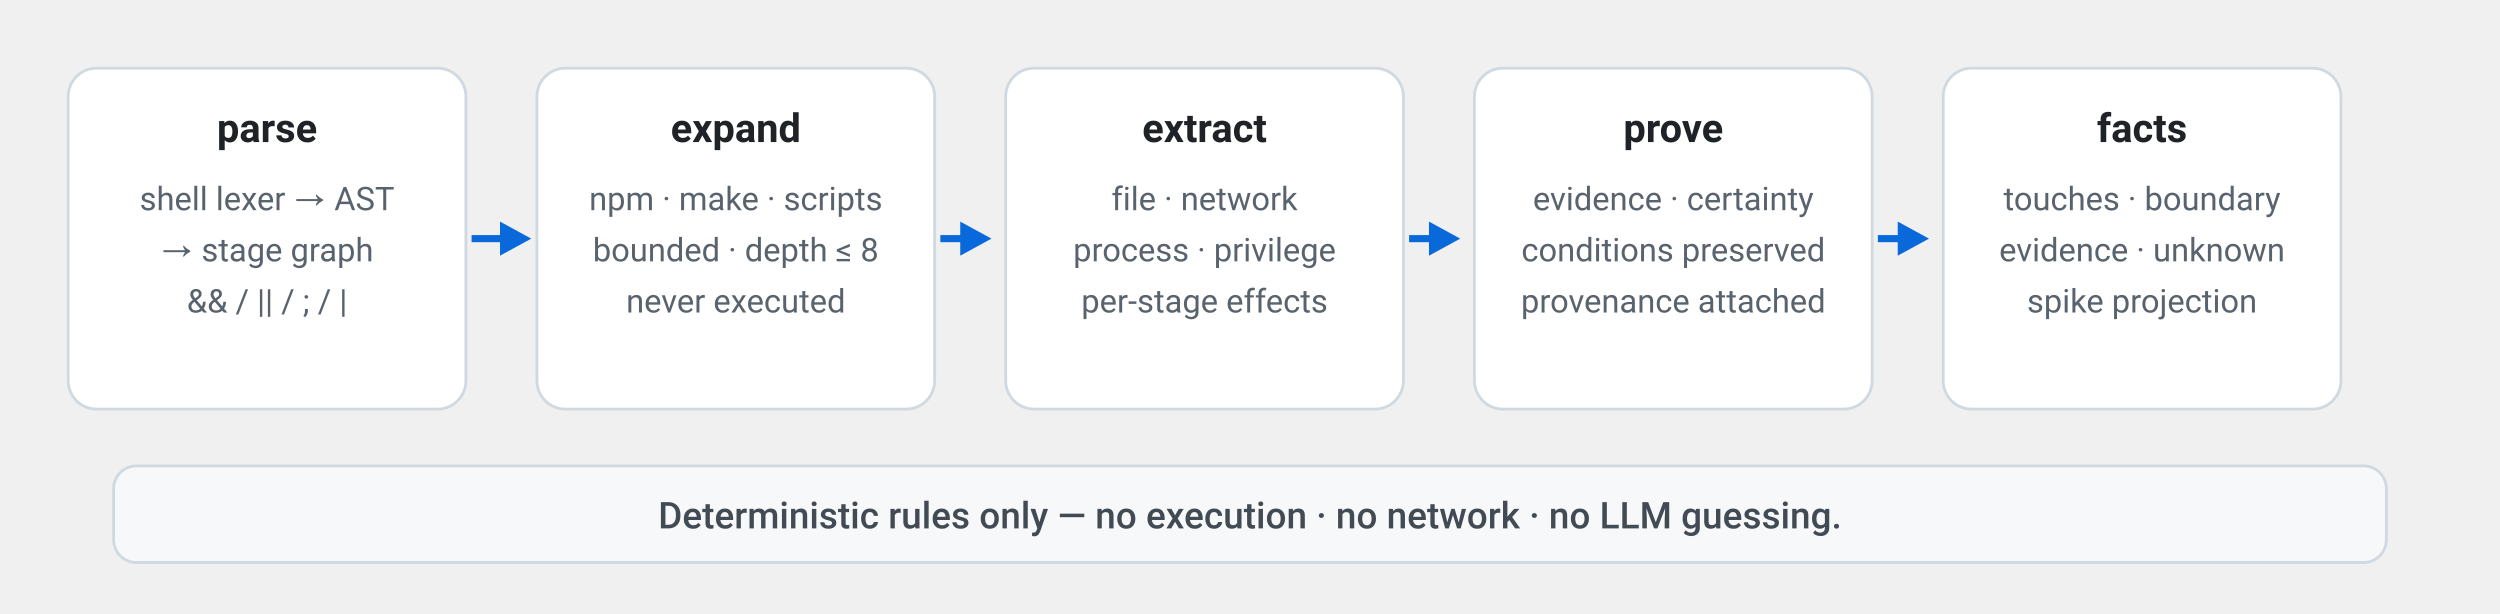
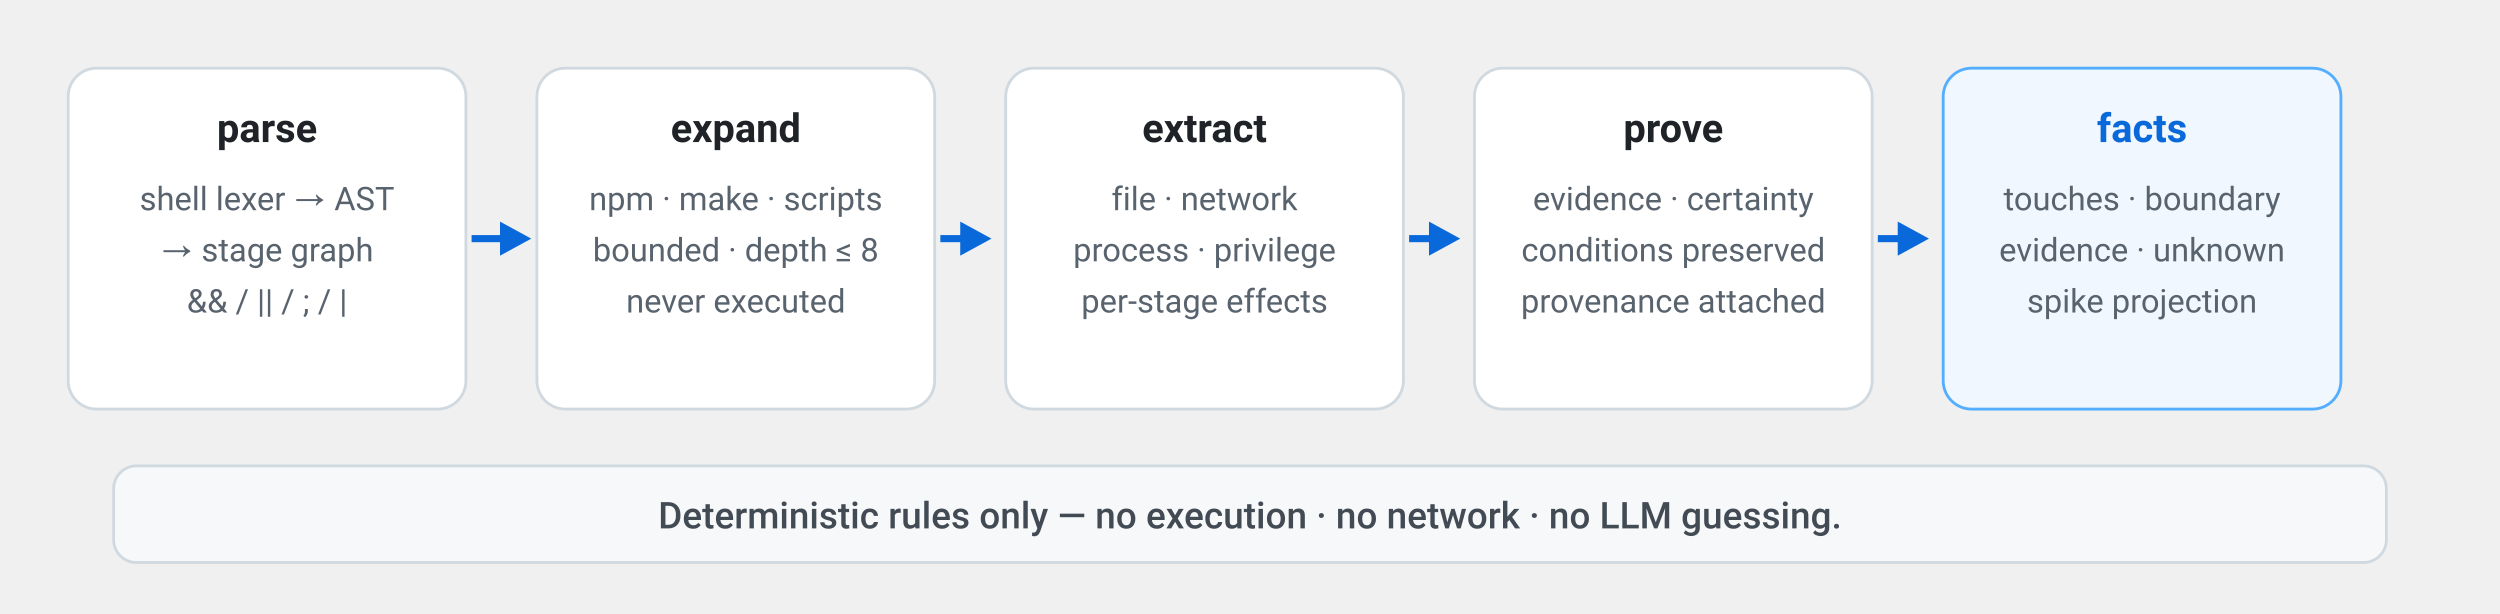
<svg xmlns="http://www.w3.org/2000/svg" width="880" height="216" viewBox="0 0 880 216" role="img" aria-labelledby="t d">
  <style>
    .sans{font-family:-apple-system,'Segoe UI',Roboto,Helvetica,Arial,sans-serif}
    .mono{font-family:'SF Mono',Menlo,Monaco,Cascadia Mono,Consolas,monospace}
    .title{font-size:14px;font-weight:600;fill:#1f2328}
+     .title-hl{fill:#0969da}
    .line{font-size:11.5px;fill:#59636e}
    .box{fill:#ffffff;stroke:#d1d9e0}
+     .box-hl{fill:#f0f7ff;stroke:#54aeff}
    .acc{fill:#0969da}
    .note{font-size:13px;font-weight:500;fill:#424a53}
    .notebg{fill:#f6f8fa;stroke:#d1d9e0}
+     @media (prefers-color-scheme: dark) {
+       .title{fill:#e6edf3}
+       .title-hl{fill:#4493f8}
+       .line{fill:#8b949e}
+       .box{fill:#161b22;stroke:#30363d}
+       .box-hl{fill:#0c2d4a;stroke:#1f6feb}
+       .acc{fill:#4493f8}
+       .note{fill:#e6edf3}
+       .notebg{fill:#161b22;stroke:#30363d}
+     }
  </style>
  <rect class="box" x="24" y="24" width="140" height="120" rx="10" />
  <text class="title sans" x="94" y="50" text-anchor="middle">parse</text>
  <text class="line sans" x="94" y="74" text-anchor="middle">shell lexer → AST</text>
  <text class="line sans" x="94" y="92" text-anchor="middle">→ stage graph</text>
  <text class="line sans" x="94" y="110" text-anchor="middle">&amp;&amp; / || / ; / |</text>
  <rect class="box" x="189" y="24" width="140" height="120" rx="10" />
  <text class="title sans" x="259" y="50" text-anchor="middle">expand</text>
  <text class="line sans" x="259" y="74" text-anchor="middle">npm · make · scripts</text>
  <text class="line sans" x="259" y="92" text-anchor="middle">bounded · depth ≤ 8</text>
  <text class="line sans" x="259" y="110" text-anchor="middle">never executed</text>
  <rect class="box" x="354" y="24" width="140" height="120" rx="10" />
  <text class="title sans" x="424" y="50" text-anchor="middle">extract</text>
  <text class="line sans" x="424" y="74" text-anchor="middle">file · network</text>
  <text class="line sans" x="424" y="92" text-anchor="middle">process · privilege</text>
  <text class="line sans" x="424" y="110" text-anchor="middle">per-stage effects</text>
  <rect class="box" x="519" y="24" width="140" height="120" rx="10" />
  <text class="title sans" x="589" y="50" text-anchor="middle">prove</text>
  <text class="line sans" x="589" y="74" text-anchor="middle">evidence · certainty</text>
  <text class="line sans" x="589" y="92" text-anchor="middle">conditions preserved</text>
  <text class="line sans" x="589" y="110" text-anchor="middle">provenance attached</text>
-   <rect class="box" x="684" y="24" width="140" height="120" rx="10" fill="#f0f7ff" stroke="#54aeff" />
-   <text class="title sans" x="754" y="50" text-anchor="middle" fill="#0969da">facts</text>
+   <rect class="box box-hl" x="684" y="24" width="140" height="120" rx="10" />
+   <text class="title title-hl sans" x="754" y="50" text-anchor="middle">facts</text>
  <text class="line sans" x="754" y="74" text-anchor="middle">touches · boundary</text>
  <text class="line sans" x="754" y="92" text-anchor="middle">evidence · unknown</text>
  <text class="line sans" x="754" y="110" text-anchor="middle">spike projection</text>
  <path d="M166 84 h12" stroke="#0969da" stroke-width="2.5" />
  <path d="M176 78 l11 6 l-11 6 z" fill="#0969da" />
  <path d="M331 84 h12" stroke="#0969da" stroke-width="2.5" />
  <path d="M338 78 l11 6 l-11 6 z" fill="#0969da" />
  <path d="M496 84 h12" stroke="#0969da" stroke-width="2.5" />
  <path d="M503 78 l11 6 l-11 6 z" fill="#0969da" />
  <path d="M661 84 h12" stroke="#0969da" stroke-width="2.5" />
  <path d="M668 78 l11 6 l-11 6 z" fill="#0969da" />
  <rect class="notebg" x="40" y="164" width="800" height="34" rx="8" />
  <text class="note sans" x="440" y="186" text-anchor="middle">
    Deterministic rules only — no execution · no network · no LLM guessing.
  </text>
</svg>
